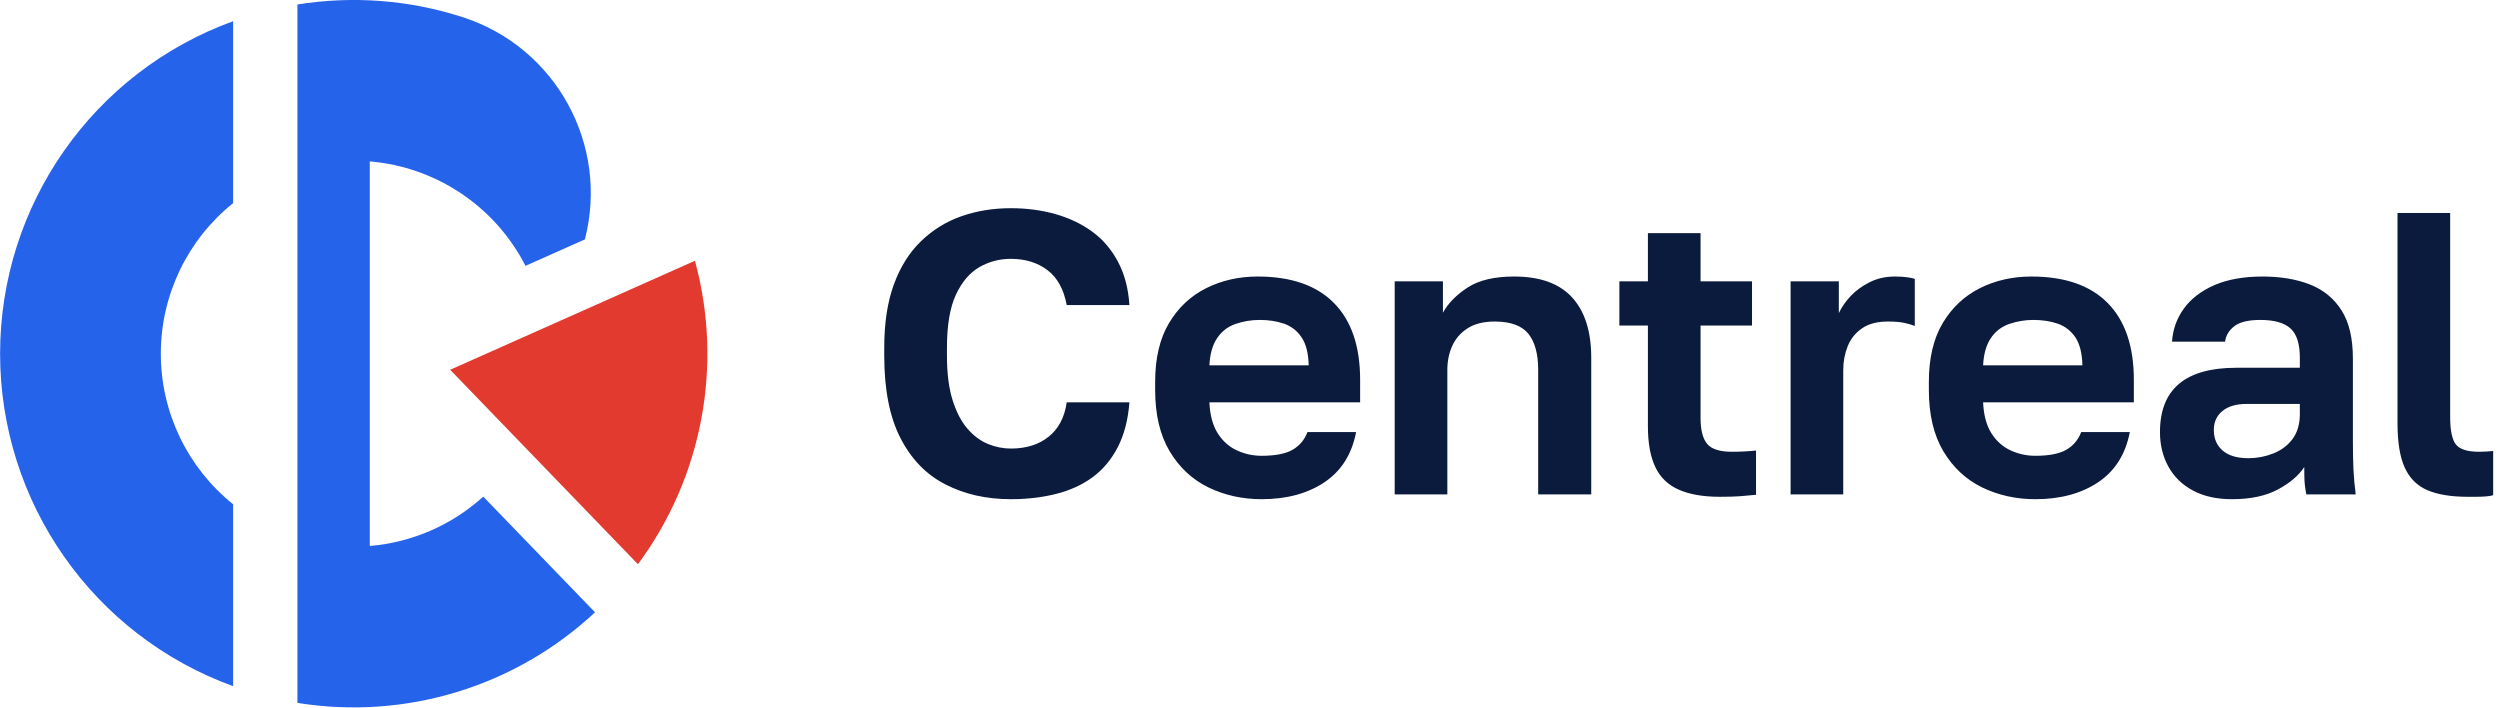
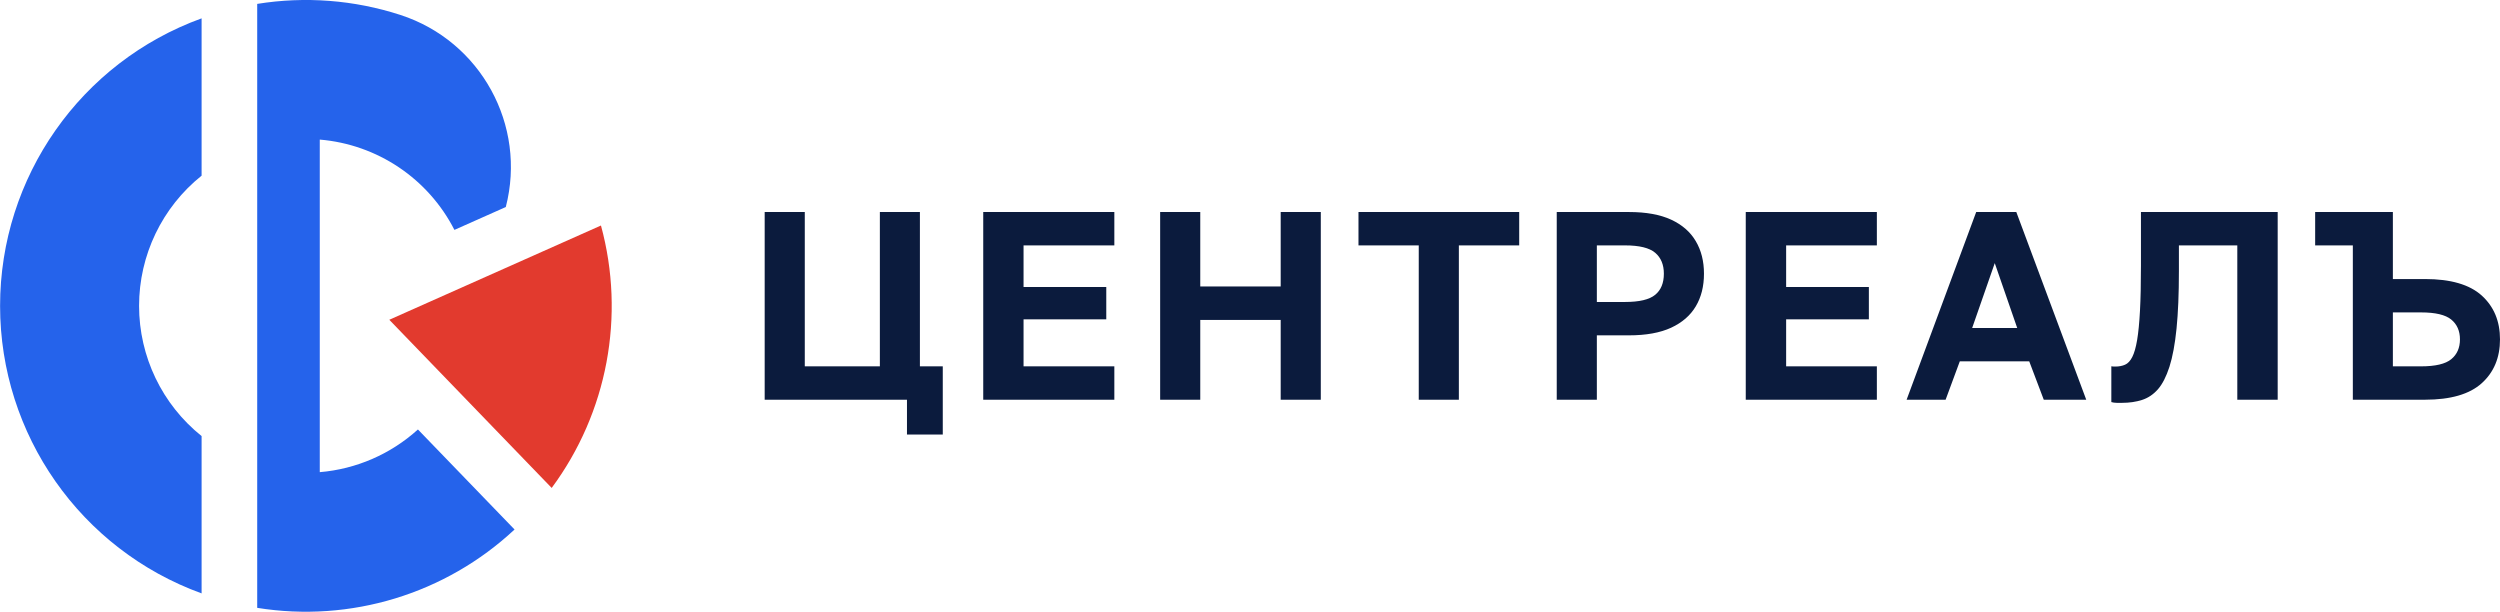
- <svg xmlns="http://www.w3.org/2000/svg" viewBox="0 0 311 88" width="311" height="88">
+ <svg xmlns="http://www.w3.org/2000/svg" viewBox="0 0 359.63 88" width="359.63" height="88">
  <path fill="#2563EB" d="M29 2.64A44 44 0 0 0 29 85.36L29 62.73A24 24 0 0 1 29 25.27ZM37 0.56A44 44 0 0 1 57.6 2.15A23 23 0 0 1 72.76 29.78L65.37 33.07A24 24 0 0 0 46 20.08L46 67.92A24 24 0 0 0 60.12 61.78L74.02 76.17A44 44 0 0 1 37 87.44Z" />
  <path fill="#E23A2E" d="M86.45 32.44A44 44 0 0 1 79.36 70.19L56 46L86.45 32.44Z" />
-   <path fill="#0B1B3D" d="M125.75 62.1Q121.2 62.1 117.63 60.27Q114.05 58.45 112.03 54.52Q110 50.6 110 44.25L110 43.25Q110 38.65 111.2 35.38Q112.4 32.1 114.58 30Q116.75 27.9 119.6 26.9Q122.45 25.9 125.75 25.9Q128.7 25.9 131.28 26.63Q133.85 27.35 135.85 28.8Q137.85 30.25 139.07 32.55Q140.3 34.85 140.5 37.95L132.7 37.95Q132.15 35 130.3 33.6Q128.45 32.2 125.75 32.2Q123.65 32.2 121.85 33.22Q120.05 34.25 118.92 36.65Q117.8 39.05 117.8 43.25L117.8 44.25Q117.8 47.55 118.5 49.77Q119.2 52 120.35 53.33Q121.5 54.65 122.9 55.23Q124.3 55.8 125.75 55.8Q128.6 55.8 130.45 54.33Q132.3 52.85 132.7 50.05L140.5 50.05Q140.25 53.3 139.05 55.63Q137.85 57.95 135.9 59.38Q133.95 60.8 131.35 61.45Q128.75 62.1 125.75 62.1ZM156.95 62.1Q153.35 62.1 150.32 60.63Q147.3 59.15 145.5 56.13Q143.7 53.1 143.7 48.5L143.7 47.5Q143.7 43.1 145.42 40.2Q147.15 37.3 150.05 35.85Q152.95 34.4 156.45 34.4Q162.7 34.4 165.95 37.7Q169.2 41 169.2 47.25L169.2 50.05L150.45 50.05Q150.55 52.4 151.47 53.88Q152.4 55.35 153.85 56.02Q155.3 56.7 156.95 56.7Q159.5 56.7 160.8 55.95Q162.1 55.2 162.65 53.75L168.7 53.75Q167.9 57.9 164.75 60Q161.6 62.1 156.95 62.1ZM156.7 39.8Q155.15 39.8 153.7 40.3Q152.25 40.8 151.4 42.08Q150.55 43.35 150.45 45.45L162.8 45.45Q162.75 43.2 161.92 41.97Q161.1 40.75 159.75 40.27Q158.4 39.8 156.7 39.8ZM180.05 61.5L173.5 61.5L173.5 35L179.5 35L179.5 38.9Q180.5 37.1 182.6 35.75Q184.7 34.4 188.35 34.4Q193.2 34.4 195.57 37Q197.95 39.6 197.95 44.5L197.95 61.5L191.35 61.5L191.35 46Q191.35 43.05 190.13 41.52Q188.9 40 185.95 40Q183.85 40 182.55 40.85Q181.25 41.7 180.65 43.05Q180.05 44.4 180.05 46L180.05 61.5ZM213.95 61.8Q210.85 61.8 208.85 60.92Q206.85 60.05 205.92 58.1Q205 56.15 205 53.05L205 40.5L201.45 40.5L201.45 35L205 35L205 29L211.55 29L211.55 35L217.95 35L217.95 40.5L211.55 40.5L211.55 52Q211.55 54.25 212.38 55.23Q213.2 56.2 215.45 56.2Q216.95 56.2 218.45 56.05L218.45 61.55Q217.5 61.65 216.47 61.73Q215.45 61.8 213.95 61.8ZM229.3 61.5L222.75 61.5L222.75 35L228.75 35L228.75 38.95Q229.3 37.8 230.25 36.8Q231.2 35.8 232.6 35.1Q234 34.4 235.7 34.4Q236.65 34.4 237.32 34.5Q238 34.6 238.2 34.7L238.2 40.55Q237.7 40.35 236.92 40.17Q236.15 40 234.85 40Q232.85 40 231.63 40.85Q230.4 41.7 229.85 43.08Q229.3 44.45 229.3 46.05L229.3 61.5ZM253.2 62.1Q249.6 62.1 246.57 60.63Q243.55 59.15 241.75 56.13Q239.95 53.1 239.95 48.5L239.95 47.5Q239.95 43.1 241.67 40.2Q243.4 37.3 246.3 35.85Q249.2 34.4 252.7 34.4Q258.95 34.4 262.2 37.7Q265.45 41 265.45 47.25L265.45 50.05L246.7 50.05Q246.8 52.4 247.72 53.88Q248.65 55.35 250.1 56.02Q251.55 56.7 253.2 56.7Q255.75 56.7 257.05 55.95Q258.35 55.2 258.9 53.75L264.95 53.75Q264.15 57.9 261 60Q257.85 62.1 253.2 62.1ZM252.95 39.8Q251.4 39.8 249.95 40.3Q248.5 40.8 247.65 42.08Q246.8 43.35 246.7 45.45L259.05 45.45Q259 43.2 258.18 41.97Q257.35 40.75 256 40.27Q254.65 39.8 252.95 39.8ZM277.65 62.1Q274.8 62.1 272.8 61.02Q270.8 59.95 269.75 58.05Q268.7 56.15 268.7 53.75Q268.7 49.75 271.07 47.75Q273.45 45.75 278.2 45.75L286.1 45.75L286.1 44.5Q286.1 41.9 284.93 40.85Q283.75 39.8 281.2 39.8Q278.95 39.8 277.95 40.58Q276.95 41.35 276.8 42.5L270.2 42.5Q270.35 40.2 271.68 38.38Q273 36.55 275.47 35.47Q277.95 34.4 281.45 34.4Q284.85 34.4 287.38 35.4Q289.9 36.4 291.3 38.63Q292.7 40.85 292.7 44.6L292.7 54.75Q292.7 56.85 292.77 58.42Q292.85 60 293.05 61.5L286.9 61.5Q286.7 60.4 286.68 59.83Q286.65 59.25 286.65 58.1Q285.6 59.7 283.35 60.9Q281.1 62.1 277.65 62.1ZM279.7 57Q281.3 57 282.77 56.42Q284.25 55.85 285.18 54.63Q286.1 53.4 286.1 51.5L286.1 50.25L279.45 50.25Q277.55 50.25 276.47 51.13Q275.4 52 275.4 53.5Q275.4 55.1 276.5 56.05Q277.6 57 279.7 57ZM308.05 61.8L306.95 61.8Q303.9 61.8 301.97 60.98Q300.05 60.15 299.15 58.17Q298.25 56.2 298.25 52.65L298.25 26.5L304.8 26.5L304.8 51.85Q304.8 54.4 305.52 55.3Q306.25 56.2 308.4 56.2Q308.95 56.2 309.35 56.17Q309.75 56.15 310.15 56.1L310.15 61.6Q309.9 61.7 309.3 61.75Q308.7 61.8 308.05 61.8Z" />
+   <path fill="#0B1B3D" d="M130.47 62.51V57.5H110V30.5H115.77V52.7H126.57V30.5H132.33V52.7H135.62V62.51ZM141.44 57.5V30.5H160.3V35.3H147.24V41.29H159.14V45.94H147.24V52.7H160.3V57.5ZM166.89 57.5V30.5H172.66V41.21H184.23V30.5H190V57.5H184.23V46.02H172.66V57.5ZM204.09 57.5V35.3H195.42V30.5H218.54V35.3H209.86V57.5ZM223.94 57.5V30.5H234.33Q238.02 30.5 240.4 31.6Q242.77 32.7 243.94 34.69Q245.12 36.68 245.12 39.37Q245.12 42.09 243.94 44.07Q242.77 46.04 240.4 47.14Q238.02 48.24 234.33 48.24H229.71V57.5ZM229.71 43.44H233.76Q236.85 43.44 238.1 42.41Q239.35 41.39 239.35 39.37Q239.35 37.42 238.1 36.36Q236.85 35.3 233.76 35.3H229.71ZM251.13 57.5V30.5H269.99V35.3H256.94V41.29H268.84V45.94H256.94V52.7H269.99V57.5ZM274.27 57.5 284.28 30.5H290.05L300.11 57.5H294L291.91 51.98H281.92L279.88 57.5ZM283.7 47.18H290.18L286.95 37.85ZM305.27 57.95Q304.96 57.95 304.5 57.95Q304.03 57.94 303.72 57.84V52.69Q303.84 52.73 304.3 52.73Q305.09 52.73 305.7 52.46Q306.3 52.2 306.73 51.36Q307.16 50.52 307.43 48.91Q307.7 47.31 307.84 44.71Q307.98 42.12 307.98 38.21V30.5H327.65V57.5H321.84V35.3H313.44V38.99Q313.44 43.88 313.1 47.26Q312.76 50.63 312.08 52.76Q311.39 54.89 310.42 56Q309.44 57.11 308.14 57.53Q306.83 57.95 305.27 57.95ZM338.46 57.5V35.3H333.04V30.5H344.22V40.14H348.84Q354.38 40.14 357.01 42.52Q359.63 44.9 359.63 48.82Q359.63 52.75 357.01 55.12Q354.38 57.5 348.84 57.5ZM344.22 52.7H348.27Q351.37 52.7 352.62 51.67Q353.87 50.64 353.87 48.82Q353.87 47 352.62 45.97Q351.37 44.94 348.27 44.94H344.22Z" />
</svg>
